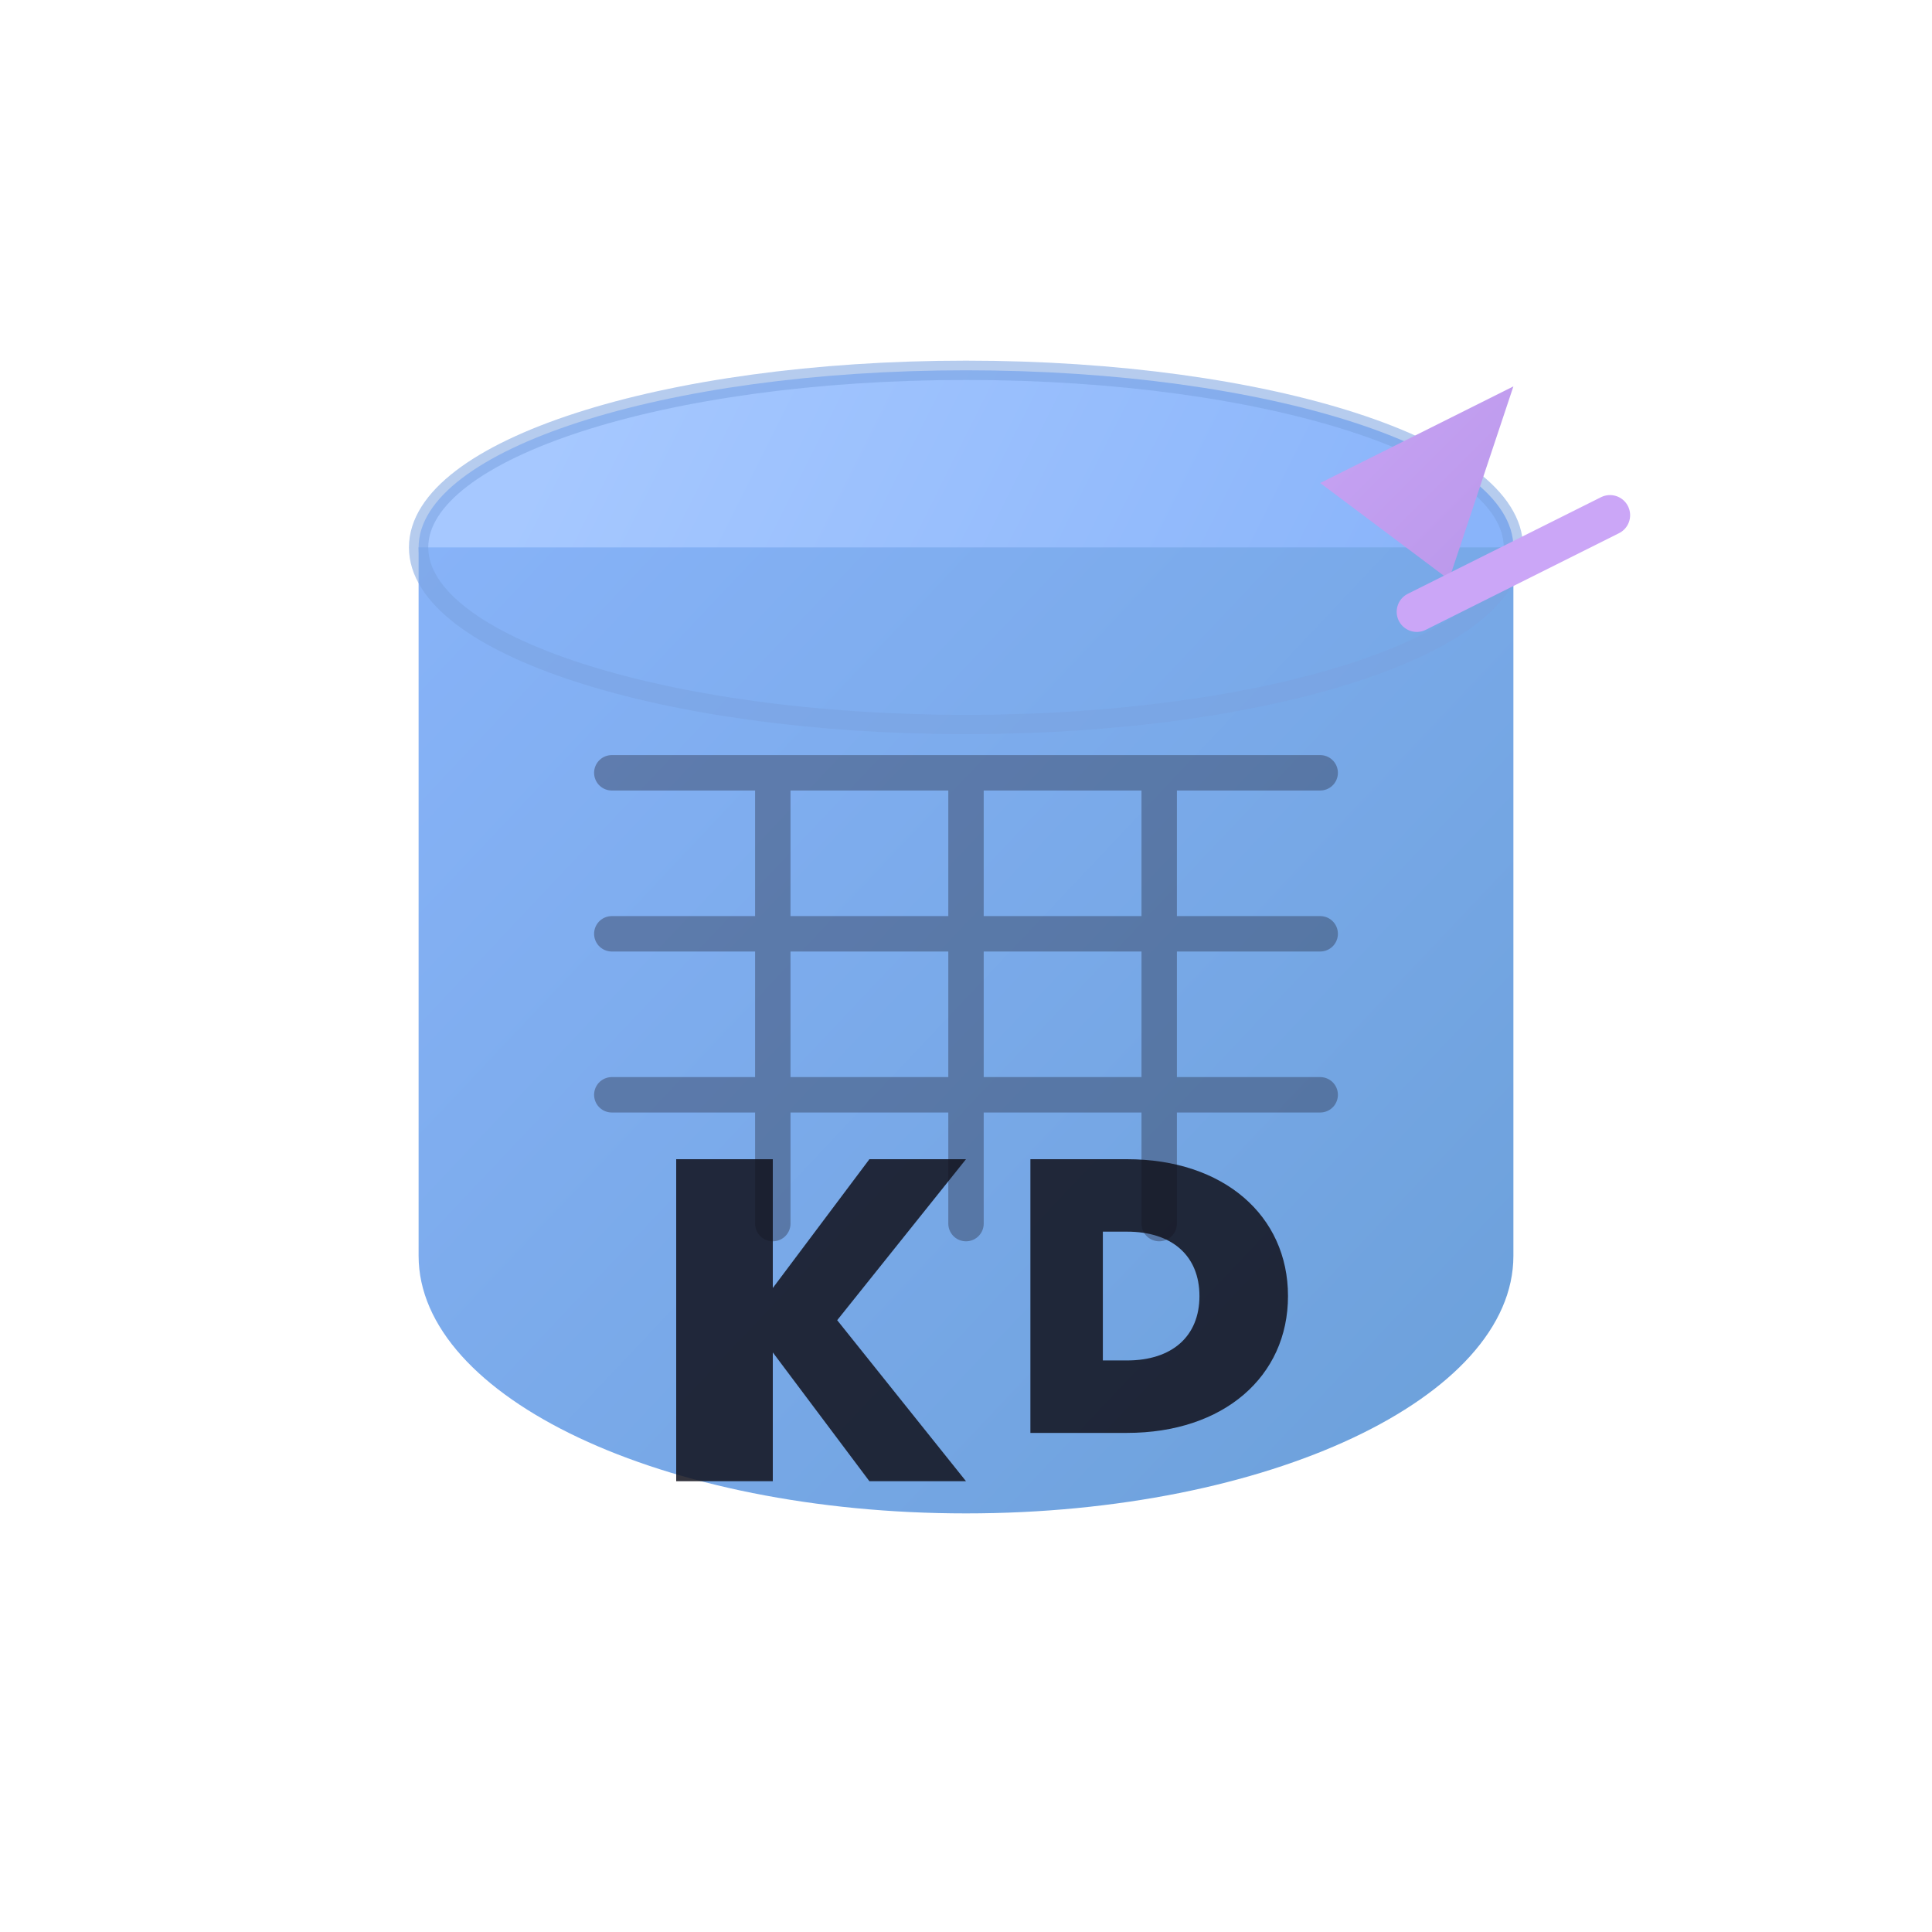
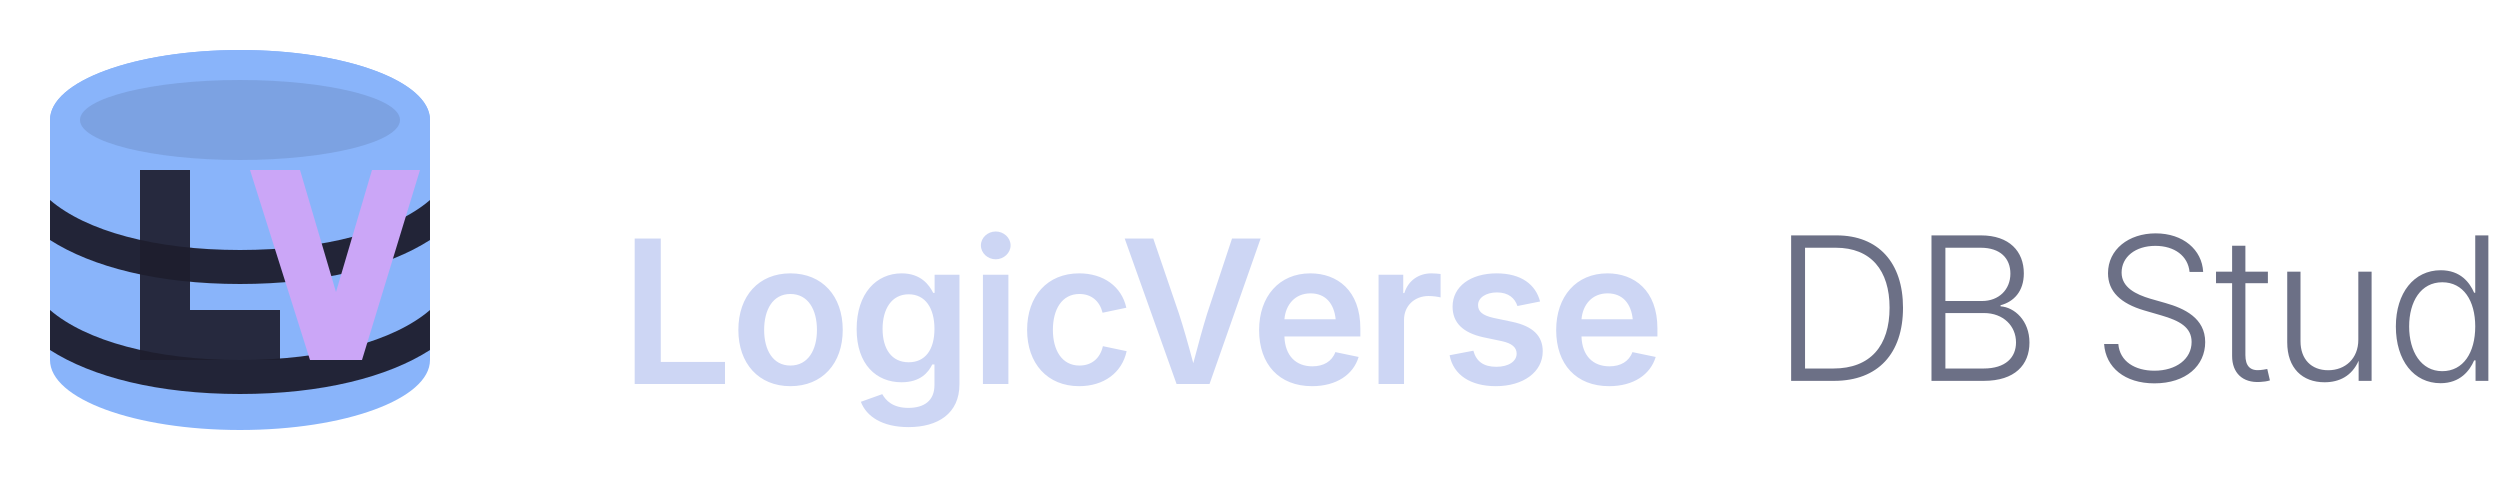
- <svg xmlns="http://www.w3.org/2000/svg" viewBox="0 0 120 120" fill="none" aria-hidden="true">
-   <defs>
-     <linearGradient id="lv-body" x1="24" y1="28" x2="96" y2="96" gradientUnits="userSpaceOnUse">
-       <stop stop-color="#89b4fa" />
-       <stop offset="1" stop-color="#6a9fd8" />
-     </linearGradient>
-     <linearGradient id="lv-top" x1="36" y1="24" x2="84" y2="48" gradientUnits="userSpaceOnUse">
-       <stop stop-color="#a6c8ff" />
-       <stop offset="1" stop-color="#89b4fa" />
-     </linearGradient>
-     <linearGradient id="lv-accent" x1="48" y1="52" x2="88" y2="92" gradientUnits="userSpaceOnUse">
-       <stop stop-color="#cba6f7" />
-       <stop offset="1" stop-color="#9d7fd4" />
-     </linearGradient>
-   </defs>
-   <ellipse cx="60" cy="34" rx="34" ry="11" fill="url(#lv-top)" />
-   <path d="M26 34v44c0 8.8 15.2 16 34 16s34-7.2 34-16V34" fill="url(#lv-body)" />
-   <ellipse cx="60" cy="34" rx="34" ry="11" fill="none" stroke="#7aa2e0" stroke-width="1.2" opacity="0.55" />
-   <path d="M38 48h44M38 58h44M38 68h44M48 48v28M60 48v28M72 48v28" stroke="#1e1e2e" stroke-width="2.2" stroke-linecap="round" opacity="0.35" />
-   <path d="M42 78 L42 92 L48 92 L48 84 L54 92 L60 92 L52 82 L60 72 L54 72 L48 80 L48 72 L42 72 Z" fill="#11111b" opacity="0.85" />
-   <path d="M64 72 H70 C76 72 80 75.5 80 80.5 C80 85.5 76 89 70 89 H64 V72 Z M70 84.5 C72.8 84.5 74.5 83 74.5 80.5 C74.5 78 72.8 76.5 70 76.5 H68.5 V84.5 H70 Z" fill="#11111b" opacity="0.85" />
-   <path d="M82 30 L94 24 L90 36 Z" fill="url(#lv-accent)" />
-   <path d="M88 38 L100 32" stroke="#cba6f7" stroke-width="2.5" stroke-linecap="round" />
+ <svg xmlns="http://www.w3.org/2000/svg" width="250" height="48" viewBox="0 0 250 48" fill="none" role="img" aria-labelledby="title desc">
+   <style>
+     .brand { font-family: Inter, ui-sans-serif, system-ui, -apple-system, BlinkMacSystemFont, "Segoe UI", sans-serif; }
+   </style>
+   <g transform="translate(0 0)">
+     <path d="M24 5C34.5 5 43 8.1 43 12V36C43 39.9 34.5 43 24 43C13.5 43 5 39.9 5 36V12C5 8.1 13.5 5 24 5Z" fill="#89b4fa" />
+     <path d="M5 20C8.6 23.1 15.5 25 24 25C32.5 25 39.4 23.1 43 20V24C38.8 26.7 32.2 28.4 24 28.4C15.8 28.4 9.2 26.7 5 24V20Z" fill="#1e1e2e" fill-opacity="0.95" />
+     <path d="M5 31C8.6 34.1 15.5 36 24 36C32.5 36 39.4 34.1 43 31V35C38.8 37.7 32.2 39.4 24 39.4C15.8 39.4 9.2 37.7 5 35V31Z" fill="#1e1e2e" fill-opacity="0.95" />
+     <ellipse cx="24" cy="12" rx="19" ry="7" fill="#89b4fa" />
+     <path d="M8 12C8 9.8 15.2 8 24 8C32.8 8 40 9.8 40 12C40 14.2 32.8 16 24 16C15.2 16 8 14.2 8 12Z" fill="#1e1e2e" fill-opacity="0.12" />
+     <path d="M14 17H19V31H28V36H14V17Z" fill="#1e1e2e" fill-opacity="0.92" />
+     <path d="M25 17H30L33.6 29.2L37.2 17H42L36.2 36H31L25 17Z" fill="#cba6f7" />
+   </g>
+   <text class="brand" x="62" y="31" font-size="20" letter-spacing="-0.35" dominant-baseline="middle">
+     <tspan font-weight="600" fill="#cdd6f4">LogicVerse</tspan>
+     <tspan dx="5" font-weight="300" fill="#6c7086">DB Studio</tspan>
+   </text>
</svg>
